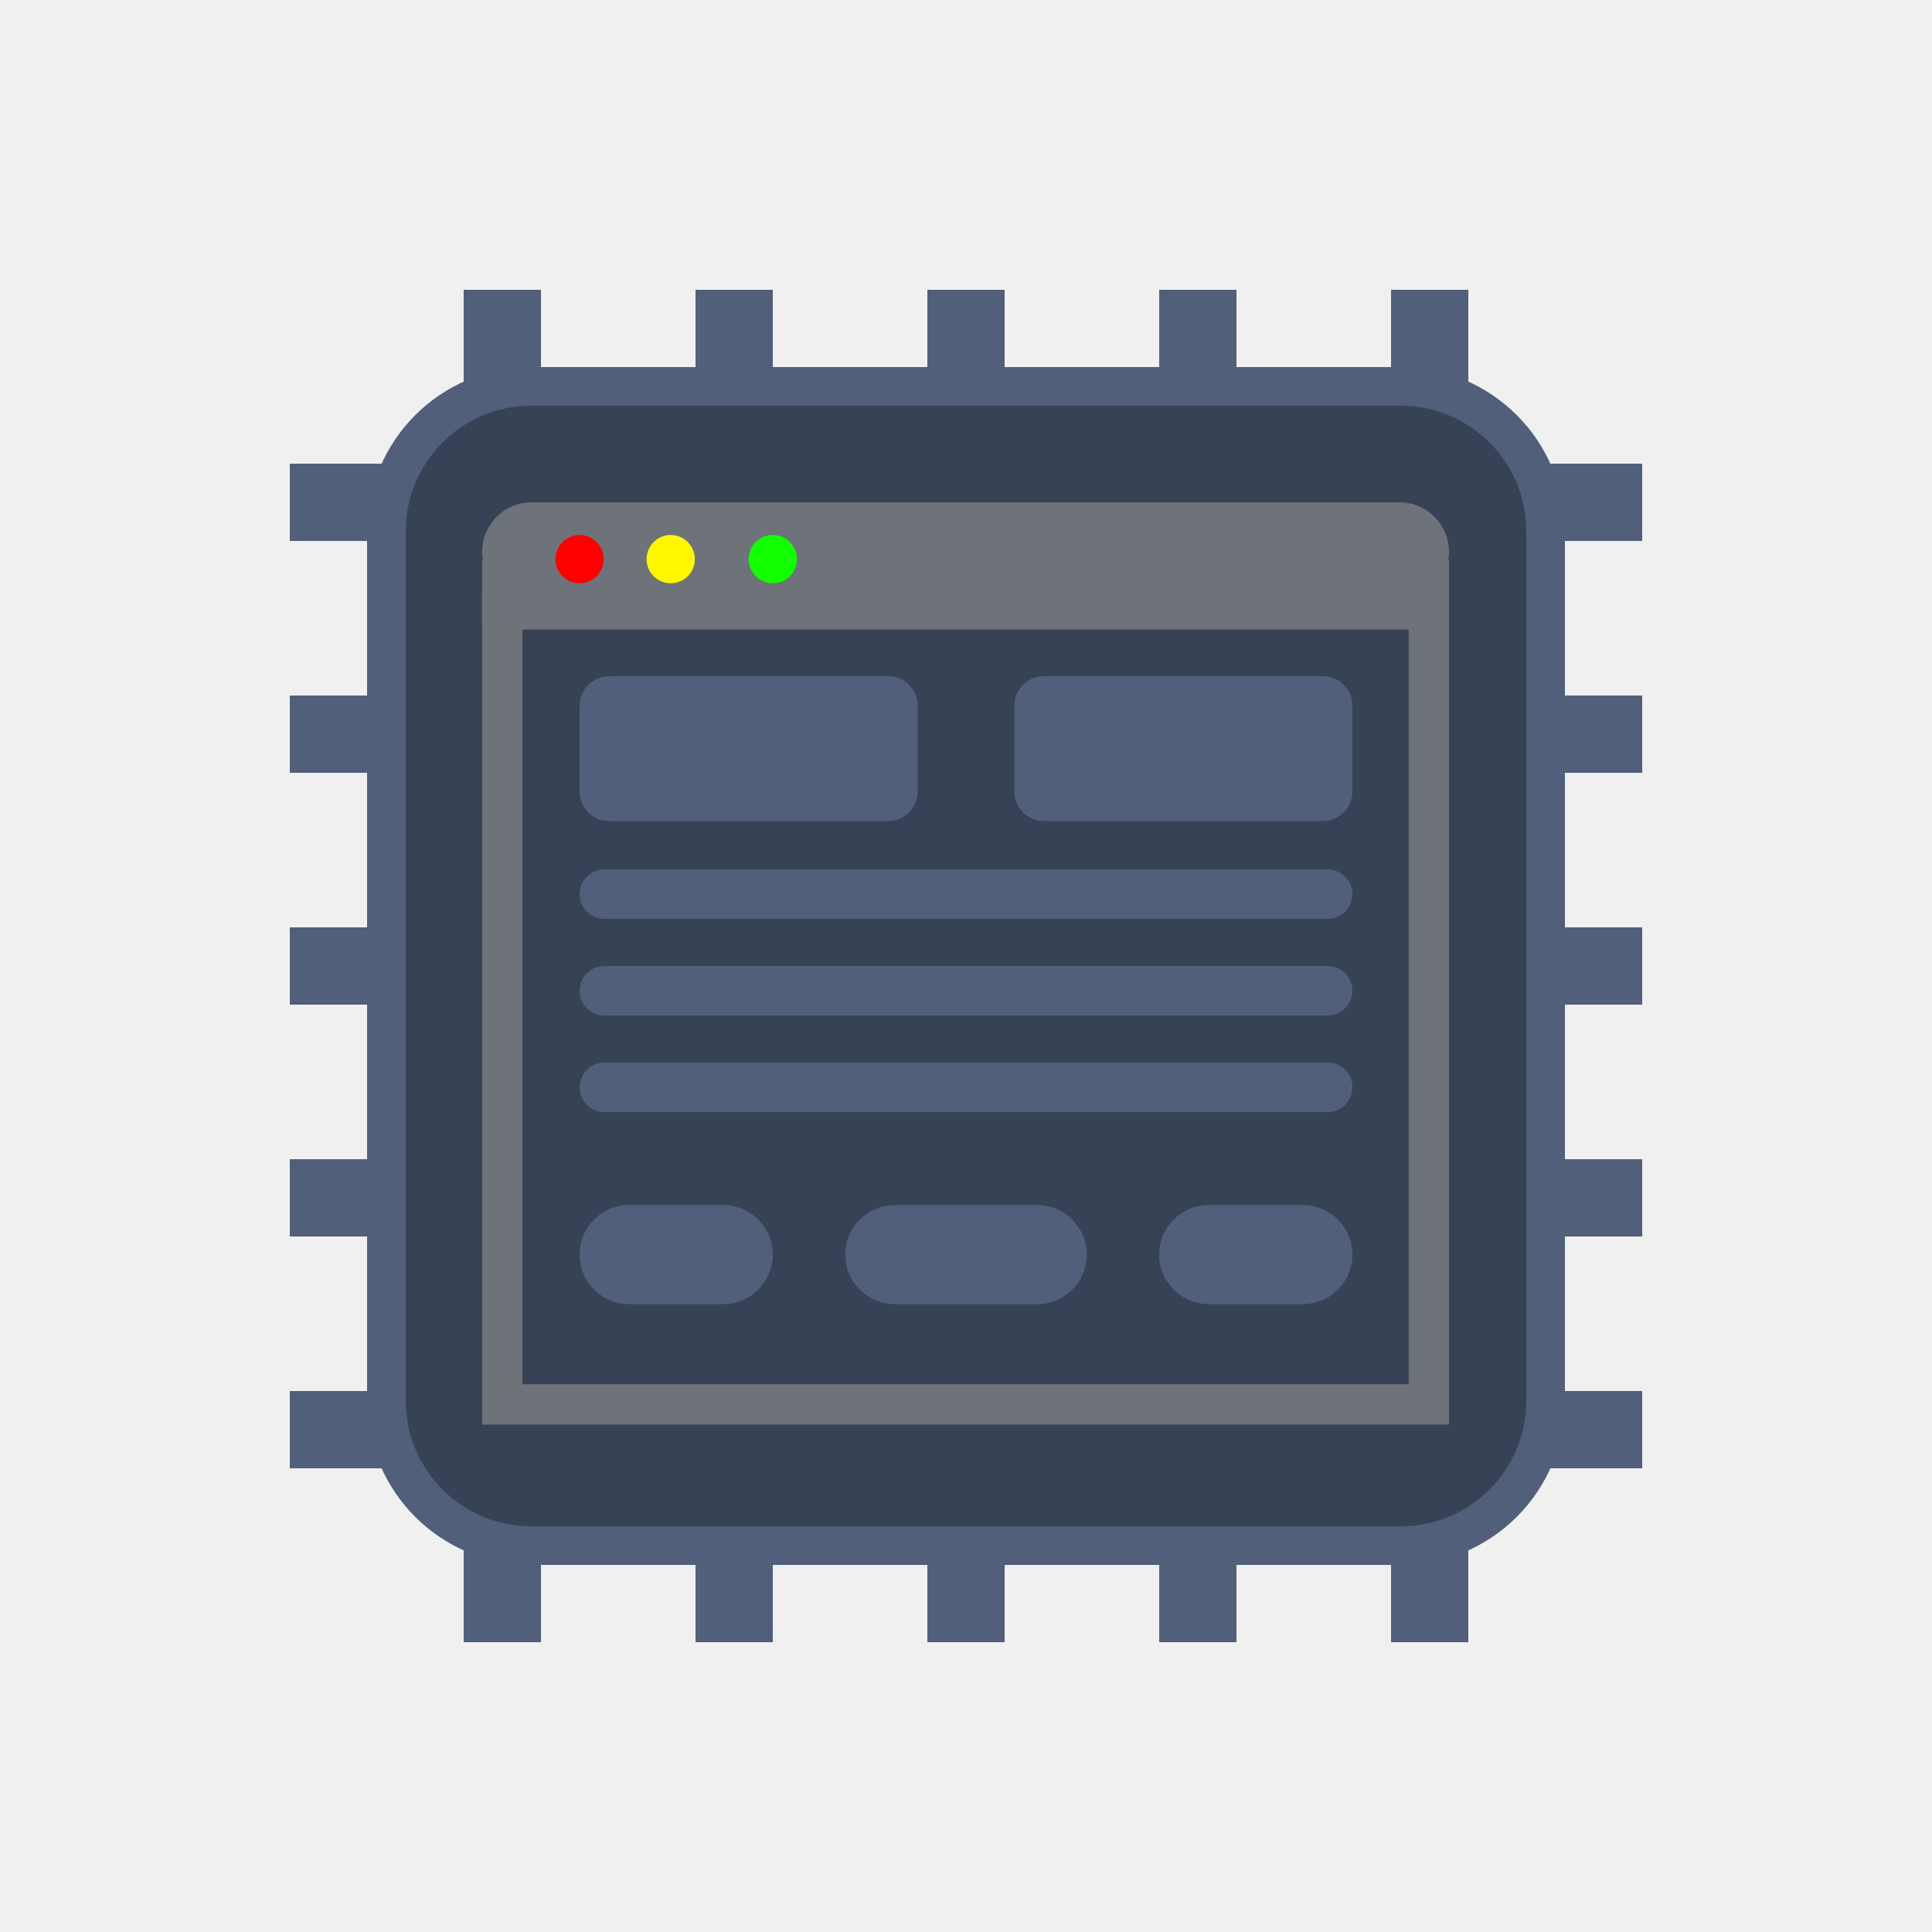
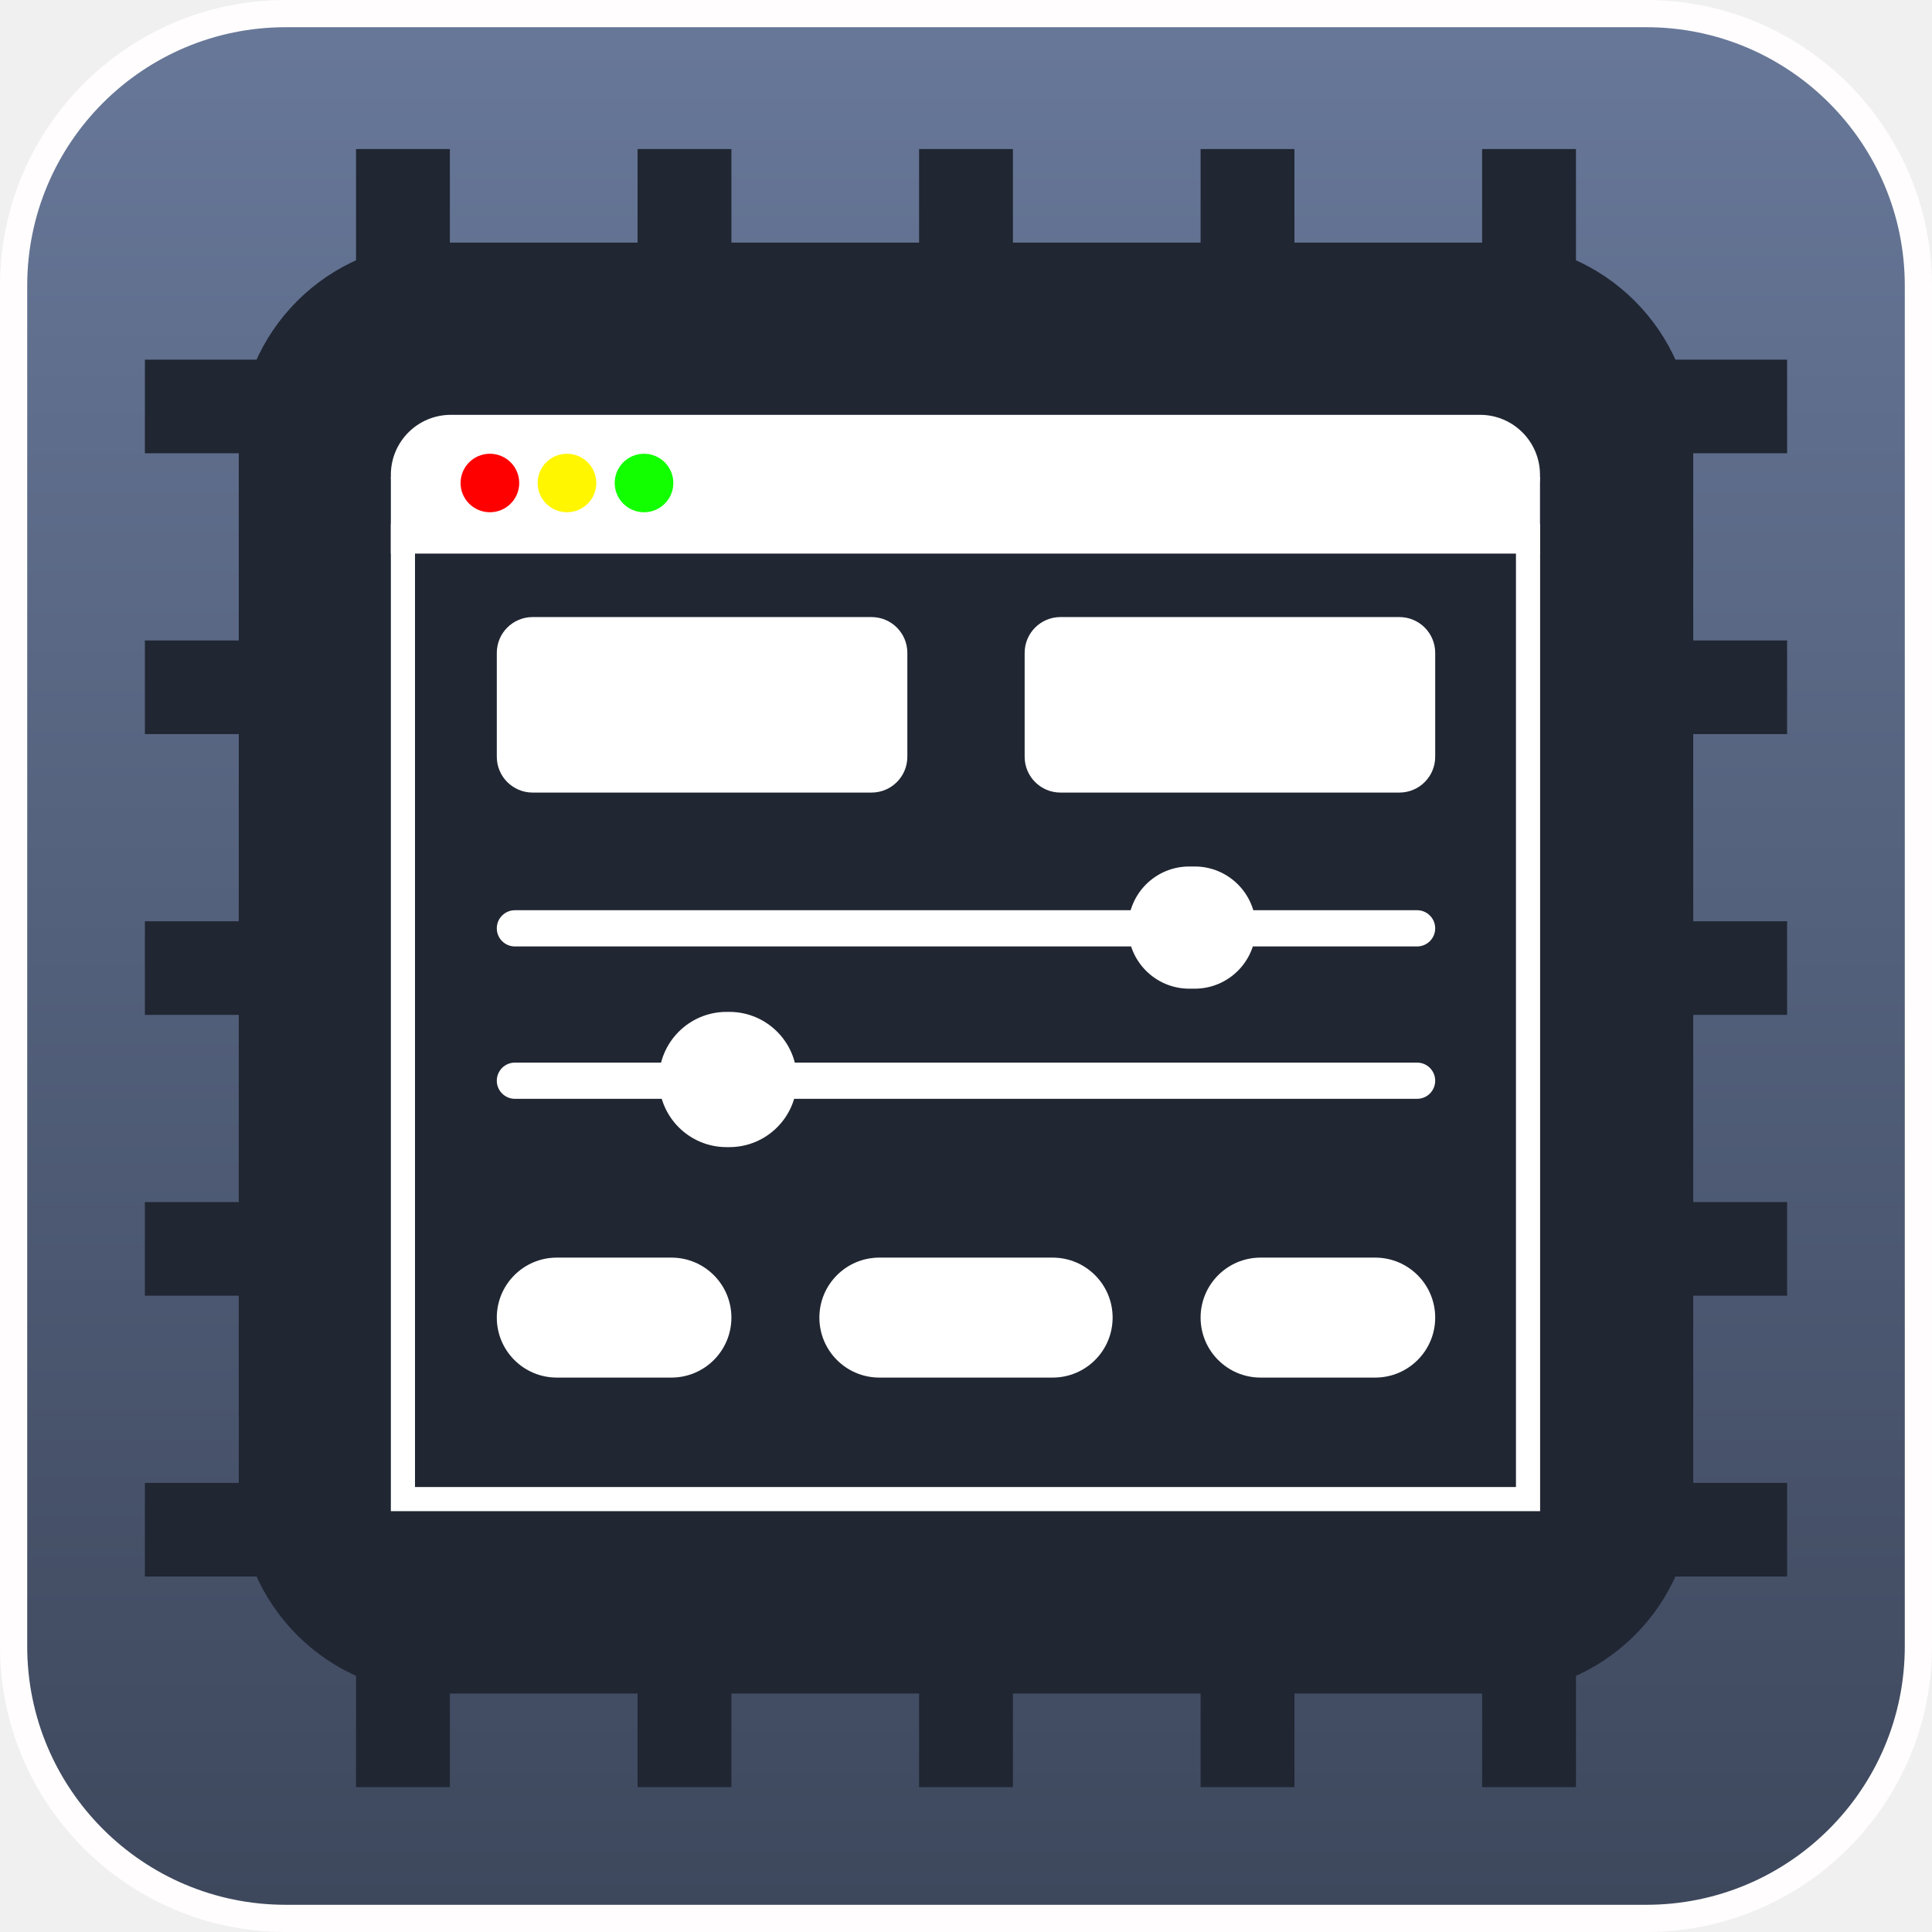
- <svg xmlns="http://www.w3.org/2000/svg" viewBox="0 0 200 200" version="1.1" id="svg29">
-   <defs id="defs29" />
-   <rect x="40" y="40" width="120" height="120" rx="15" fill="#384257" stroke="#515F7A" stroke-width="4" id="rect2" />
-   <rect x="48" y="30" width="8" height="10" fill="#515F7A" id="rect3" />
-   <rect x="72" y="30" width="8" height="10" fill="#515F7A" id="rect4" />
-   <rect x="96" y="30" width="8" height="10" fill="#515F7A" id="rect5" />
-   <rect x="120" y="30" width="8" height="10" fill="#515F7A" id="rect6" />
-   <rect x="144" y="30" width="8" height="10" fill="#515F7A" id="rect7" />
-   <rect x="48" y="160" width="8" height="10" fill="#515F7A" id="rect8" />
-   <rect x="72" y="160" width="8" height="10" fill="#515F7A" id="rect9" />
-   <rect x="96" y="160" width="8" height="10" fill="#515F7A" id="rect10" />
-   <rect x="120" y="160" width="8" height="10" fill="#515F7A" id="rect11" />
-   <rect x="144" y="160" width="8" height="10" fill="#515F7A" id="rect12" />
-   <rect x="30" y="48" width="10" height="8" fill="#515F7A" id="rect13" />
-   <rect x="30" y="72" width="10" height="8" fill="#515F7A" id="rect14" />
-   <rect x="30" y="96" width="10" height="8" fill="#515F7A" id="rect15" />
-   <rect x="30" y="120" width="10" height="8" fill="#515F7A" id="rect16" />
-   <rect x="30" y="144" width="10" height="8" fill="#515F7A" id="rect17" />
-   <rect x="160" y="48" width="10" height="8" fill="#515F7A" id="rect18" />
-   <rect x="160" y="72" width="10" height="8" fill="#515F7A" id="rect19" />
-   <rect x="160" y="96" width="10" height="8" fill="#515F7A" id="rect20" />
-   <rect x="160" y="120" width="10" height="8" fill="#515F7A" id="rect21" />
-   <rect x="160" y="144" width="10" height="8" fill="#515F7A" id="rect22" />
+ <svg xmlns="http://www.w3.org/2000/svg" xmlns:xlink="http://www.w3.org/1999/xlink" viewBox="0 0 800 800" version="1.1" id="svg29" width="800" height="800">
+   <defs id="defs29">
+     <linearGradient xlink:href="#linearGradient3" id="linearGradient4" x1="-5.7220459e-06" y1="305.999" x2="611.999" y2="305.999" gradientUnits="userSpaceOnUse" gradientTransform="matrix(1.307192,0,0,1.307192,-800,1e-5)" />
+     <linearGradient id="linearGradient3">
+       <stop style="stop-color:#3d475c;stop-opacity:1;" offset="0" id="stop3" />
+       <stop style="stop-color:#687899;stop-opacity:1;" offset="1" id="stop4" />
+     </linearGradient>
+   </defs>
+   <rect style="fill:url(#linearGradient4);stroke:#fffdfd;stroke-width:11.268" id="rect1" width="788.732" height="788.732" x="-794.366" y="5.634" rx="112.676" ry="112.676" transform="rotate(-90)" />
+   <rect x="108.571" y="110.168" width="582.857" height="581.384" rx="72.857" fill="#384257" stroke="#515f7a" stroke-width="19.404" id="rect2" style="stroke:#202632;stroke-opacity:1;fill:#202632;fill-opacity:1" />
+   <rect x="147.429" y="61.719" width="38.857" height="48.449" fill="#515f7a" id="rect3" style="fill:#202632;fill-opacity:1;stroke-width:4.851" />
+   <rect x="264" y="61.719" width="38.857" height="48.449" fill="#515f7a" id="rect4" style="fill:#202632;fill-opacity:1;stroke-width:4.851" />
+   <rect x="380.571" y="61.719" width="38.857" height="48.449" fill="#515f7a" id="rect5" style="fill:#202632;fill-opacity:1;stroke-width:4.851" />
+   <rect x="497.143" y="61.719" width="38.857" height="48.449" fill="#515f7a" id="rect6" style="fill:#202632;fill-opacity:1;stroke-width:4.851" />
+   <rect x="613.714" y="61.719" width="38.857" height="48.449" fill="#515f7a" id="rect7" style="fill:#202632;fill-opacity:1;stroke-width:4.851" />
+   <rect x="147.429" y="691.551" width="38.857" height="48.449" fill="#515f7a" id="rect8" style="fill:#202632;fill-opacity:1;stroke-width:4.851" />
+   <rect x="264" y="691.551" width="38.857" height="48.449" fill="#515f7a" id="rect9" style="fill:#202632;fill-opacity:1;stroke-width:4.851" />
+   <rect x="380.571" y="691.551" width="38.857" height="48.449" fill="#515f7a" id="rect10" style="fill:#202632;fill-opacity:1;stroke-width:4.851" />
+   <rect x="497.143" y="691.551" width="38.857" height="48.449" fill="#515f7a" id="rect11" style="fill:#202632;fill-opacity:1;stroke-width:4.851" />
+   <rect x="613.714" y="691.551" width="38.857" height="48.449" fill="#515f7a" id="rect12" style="fill:#202632;fill-opacity:1;stroke-width:4.851" />
+   <rect x="60" y="148.927" width="48.571" height="38.759" fill="#515f7a" id="rect13" style="fill:#202632;fill-opacity:1;stroke-width:4.851" />
+   <rect x="60" y="265.203" width="48.571" height="38.759" fill="#515f7a" id="rect14" style="fill:#202632;fill-opacity:1;stroke-width:4.851" />
+   <rect x="60" y="381.48" width="48.571" height="38.759" fill="#515f7a" id="rect15" style="fill:#202632;fill-opacity:1;stroke-width:4.851" />
+   <rect x="60" y="497.757" width="48.571" height="38.759" fill="#515f7a" id="rect16" style="fill:#202632;fill-opacity:1;stroke-width:4.851" />
+   <rect x="60" y="614.034" width="48.571" height="38.759" fill="#515f7a" id="rect17" style="fill:#202632;fill-opacity:1;stroke-width:4.851" />
+   <rect x="691.429" y="148.927" width="48.571" height="38.759" fill="#515f7a" id="rect18" style="fill:#202632;fill-opacity:1;stroke-width:4.851" />
+   <rect x="691.429" y="265.203" width="48.571" height="38.759" fill="#515f7a" id="rect19" style="fill:#202632;fill-opacity:1;stroke-width:4.851" />
+   <rect x="691.429" y="381.48" width="48.571" height="38.759" fill="#515f7a" id="rect20" style="fill:#202632;fill-opacity:1;stroke-width:4.851" />
+   <rect x="691.429" y="497.757" width="48.571" height="38.759" fill="#515f7a" id="rect21" style="fill:#202632;fill-opacity:1;stroke-width:4.851" />
+   <rect x="691.429" y="614.034" width="48.571" height="38.759" fill="#515f7a" id="rect22" style="fill:#202632;fill-opacity:1;stroke-width:4.851" />
  <text xml:space="preserve" style="font-size:53.333px;font-family:Arial;-inkscape-font-specification:Arial;fill:#ffffff;fill-opacity:1;stroke:#ff57ff;stroke-width:9.984" x="55.085" y="92.373" id="text29">
    <tspan id="tspan29" x="55.085" y="92.373" style="font-size:53.333px;fill:#ffffff;fill-opacity:1;stroke:#ffffff;stroke-opacity:1" />
  </text>
-   <rect style="fill:none;fill-opacity:1;stroke:#6d7378;stroke-width:4.171;stroke-dasharray:none;stroke-opacity:1" id="rect30" width="95.917" height="82.299" x="51.997" y="63.086" rx="0" ry="0" />
-   <rect style="fill:#6d7378;fill-opacity:1;stroke:none;stroke-width:31.718;stroke-opacity:1" id="rect31-9" width="100.088" height="10.254" x="49.912" y="52" ry="5.127" />
-   <rect style="fill:#515f7a;fill-opacity:1;stroke:none;stroke-width:14.178;stroke-opacity:1" id="rect31" width="20" height="10.254" x="60" y="124.746" ry="5.127" />
-   <rect style="fill:#515f7a;fill-opacity:1;stroke:none;stroke-width:20.051;stroke-opacity:1" id="rect31-8" width="80" height="5.127" x="60" y="110" ry="2.564" />
-   <rect style="fill:#515f7a;fill-opacity:1;stroke:none;stroke-width:20.051;stroke-opacity:1" id="rect31-8-0" width="80" height="5.127" x="60" y="100" ry="2.564" />
-   <rect style="fill:#515f7a;fill-opacity:1;stroke:none;stroke-width:20.051;stroke-opacity:1" id="rect31-8-4" width="80" height="5.127" x="60" y="90" ry="2.564" />
-   <rect style="fill:#515f7a;fill-opacity:1;stroke:none;stroke-width:22.685;stroke-opacity:1" id="rect31-8-4-6" width="35" height="15" x="60" y="70" ry="3.061" />
-   <rect style="fill:#515f7a;fill-opacity:1;stroke:none;stroke-width:22.685;stroke-opacity:1" id="rect31-8-4-6-6" width="35" height="15" x="105" y="70" ry="3.061" />
-   <rect style="fill:#515f7a;fill-opacity:1;stroke:none;stroke-width:15.852;stroke-opacity:1" id="rect31-3" width="25" height="10.254" x="87.5" y="124.746" ry="5.127" />
-   <rect style="fill:#515f7a;fill-opacity:1;stroke:none;stroke-width:14.178;stroke-opacity:1" id="rect31-0" width="20" height="10.254" x="120" y="124.746" ry="5.127" />
-   <rect style="fill:#6d7378;fill-opacity:1;stroke:#6d7378;stroke-width:3.2;stroke-dasharray:none;stroke-opacity:1" id="rect32" width="96.888" height="3.387" x="51.512" y="59.6" ry="1.693" rx="2.478358e-13" />
-   <circle style="fill:#ff0000;fill-opacity:1;stroke:none;stroke-width:9.984;stroke-opacity:1" id="path30" cx="60" cy="57.881" r="2.5" />
-   <circle style="fill:#fff600;fill-opacity:1;stroke:none;stroke-width:9.984;stroke-opacity:1" id="path30-2" cx="69.432" cy="57.881" r="2.5" />
-   <circle style="fill:#12ff00;fill-opacity:1;stroke:none;stroke-width:9.984;stroke-opacity:1" id="path30-2-7" cx="80" cy="57.881" r="2.5" />
+   <rect style="fill:none;fill-opacity:1;stroke:#ffffff;stroke-width:10;stroke-dasharray:none;stroke-opacity:1" id="rect30" width="465.884" height="398.729" x="166.844" y="222.014" rx="0" ry="0" />
+   <rect style="fill:#ffffff;fill-opacity:1;stroke:none;stroke-width:152.223;stroke-opacity:1" id="rect31-9" width="475.837" height="49.68" x="161.844" y="171.773" ry="24.84" />
+   <rect style="fill:#ffffff;fill-opacity:1;stroke:none;stroke-width:68.778;stroke-opacity:1" id="rect31" width="97.143" height="49.68" x="205.714" y="520.749" ry="24.84" />
+   <rect style="fill:#ffffff;fill-opacity:1;stroke:none;stroke-width:75.585;stroke-opacity:1" id="rect31-8-0" width="388.571" height="15" x="205.714" y="440" ry="7.5" />
+   <rect style="fill:#ffffff;fill-opacity:1;stroke:none;stroke-width:75.585;stroke-opacity:1" id="rect31-8-4" width="388.571" height="15" x="205.714" y="376.904" ry="7.5" />
+   <rect style="fill:#ffffff;fill-opacity:1;stroke:none;stroke-width:110.044;stroke-opacity:1" id="rect31-8-4-6" width="170" height="72.673" x="205.714" y="255.514" ry="14.829" />
+   <rect style="fill:#ffffff;fill-opacity:1;stroke:none;stroke-width:110.044;stroke-opacity:1" id="rect31-8-4-6-6" width="170" height="72.673" x="424.286" y="255.514" ry="14.829" />
+   <rect style="fill:#ffffff;fill-opacity:1;stroke:none;stroke-width:76.897;stroke-opacity:1" id="rect31-3" width="121.429" height="49.68" x="339.286" y="520.749" ry="24.84" />
+   <rect style="fill:#ffffff;fill-opacity:1;stroke:none;stroke-width:51.2;stroke-opacity:1" id="rect31-3-0" width="52.857" height="50.596" x="467.143" y="358.795" ry="25.298" />
+   <rect style="fill:#ffffff;fill-opacity:1;stroke:none;stroke-width:56.005;stroke-opacity:1" id="rect31-3-0-5" width="57.143" height="56" x="272.857" y="419" ry="28" />
+   <rect style="fill:#ffffff;fill-opacity:1;stroke:none;stroke-width:68.778;stroke-opacity:1" id="rect31-0" width="97.143" height="49.68" x="497.143" y="520.749" ry="24.84" />
+   <rect style="fill:none;fill-opacity:1;stroke:#ffffff;stroke-width:15.367;stroke-dasharray:none;stroke-opacity:1" id="rect32" width="460.47" height="16.434" x="169.527" y="205.114" ry="8.217" rx="1.1778612e-12" />
+   <ellipse style="fill:#ff0000;fill-opacity:1;stroke:none;stroke-width:48.432;stroke-opacity:1" id="path30" cx="202.857" cy="200" rx="12.143" ry="12.112" />
+   <ellipse style="fill:#fff600;fill-opacity:1;stroke:none;stroke-width:48.432;stroke-opacity:1" id="path30-2" cx="234.766" cy="200" rx="12.143" ry="12.112" />
+   <ellipse style="fill:#12ff00;fill-opacity:1;stroke:none;stroke-width:48.432;stroke-opacity:1" id="path30-2-7" cx="266.675" cy="200" rx="12.143" ry="12.112" />
</svg>
